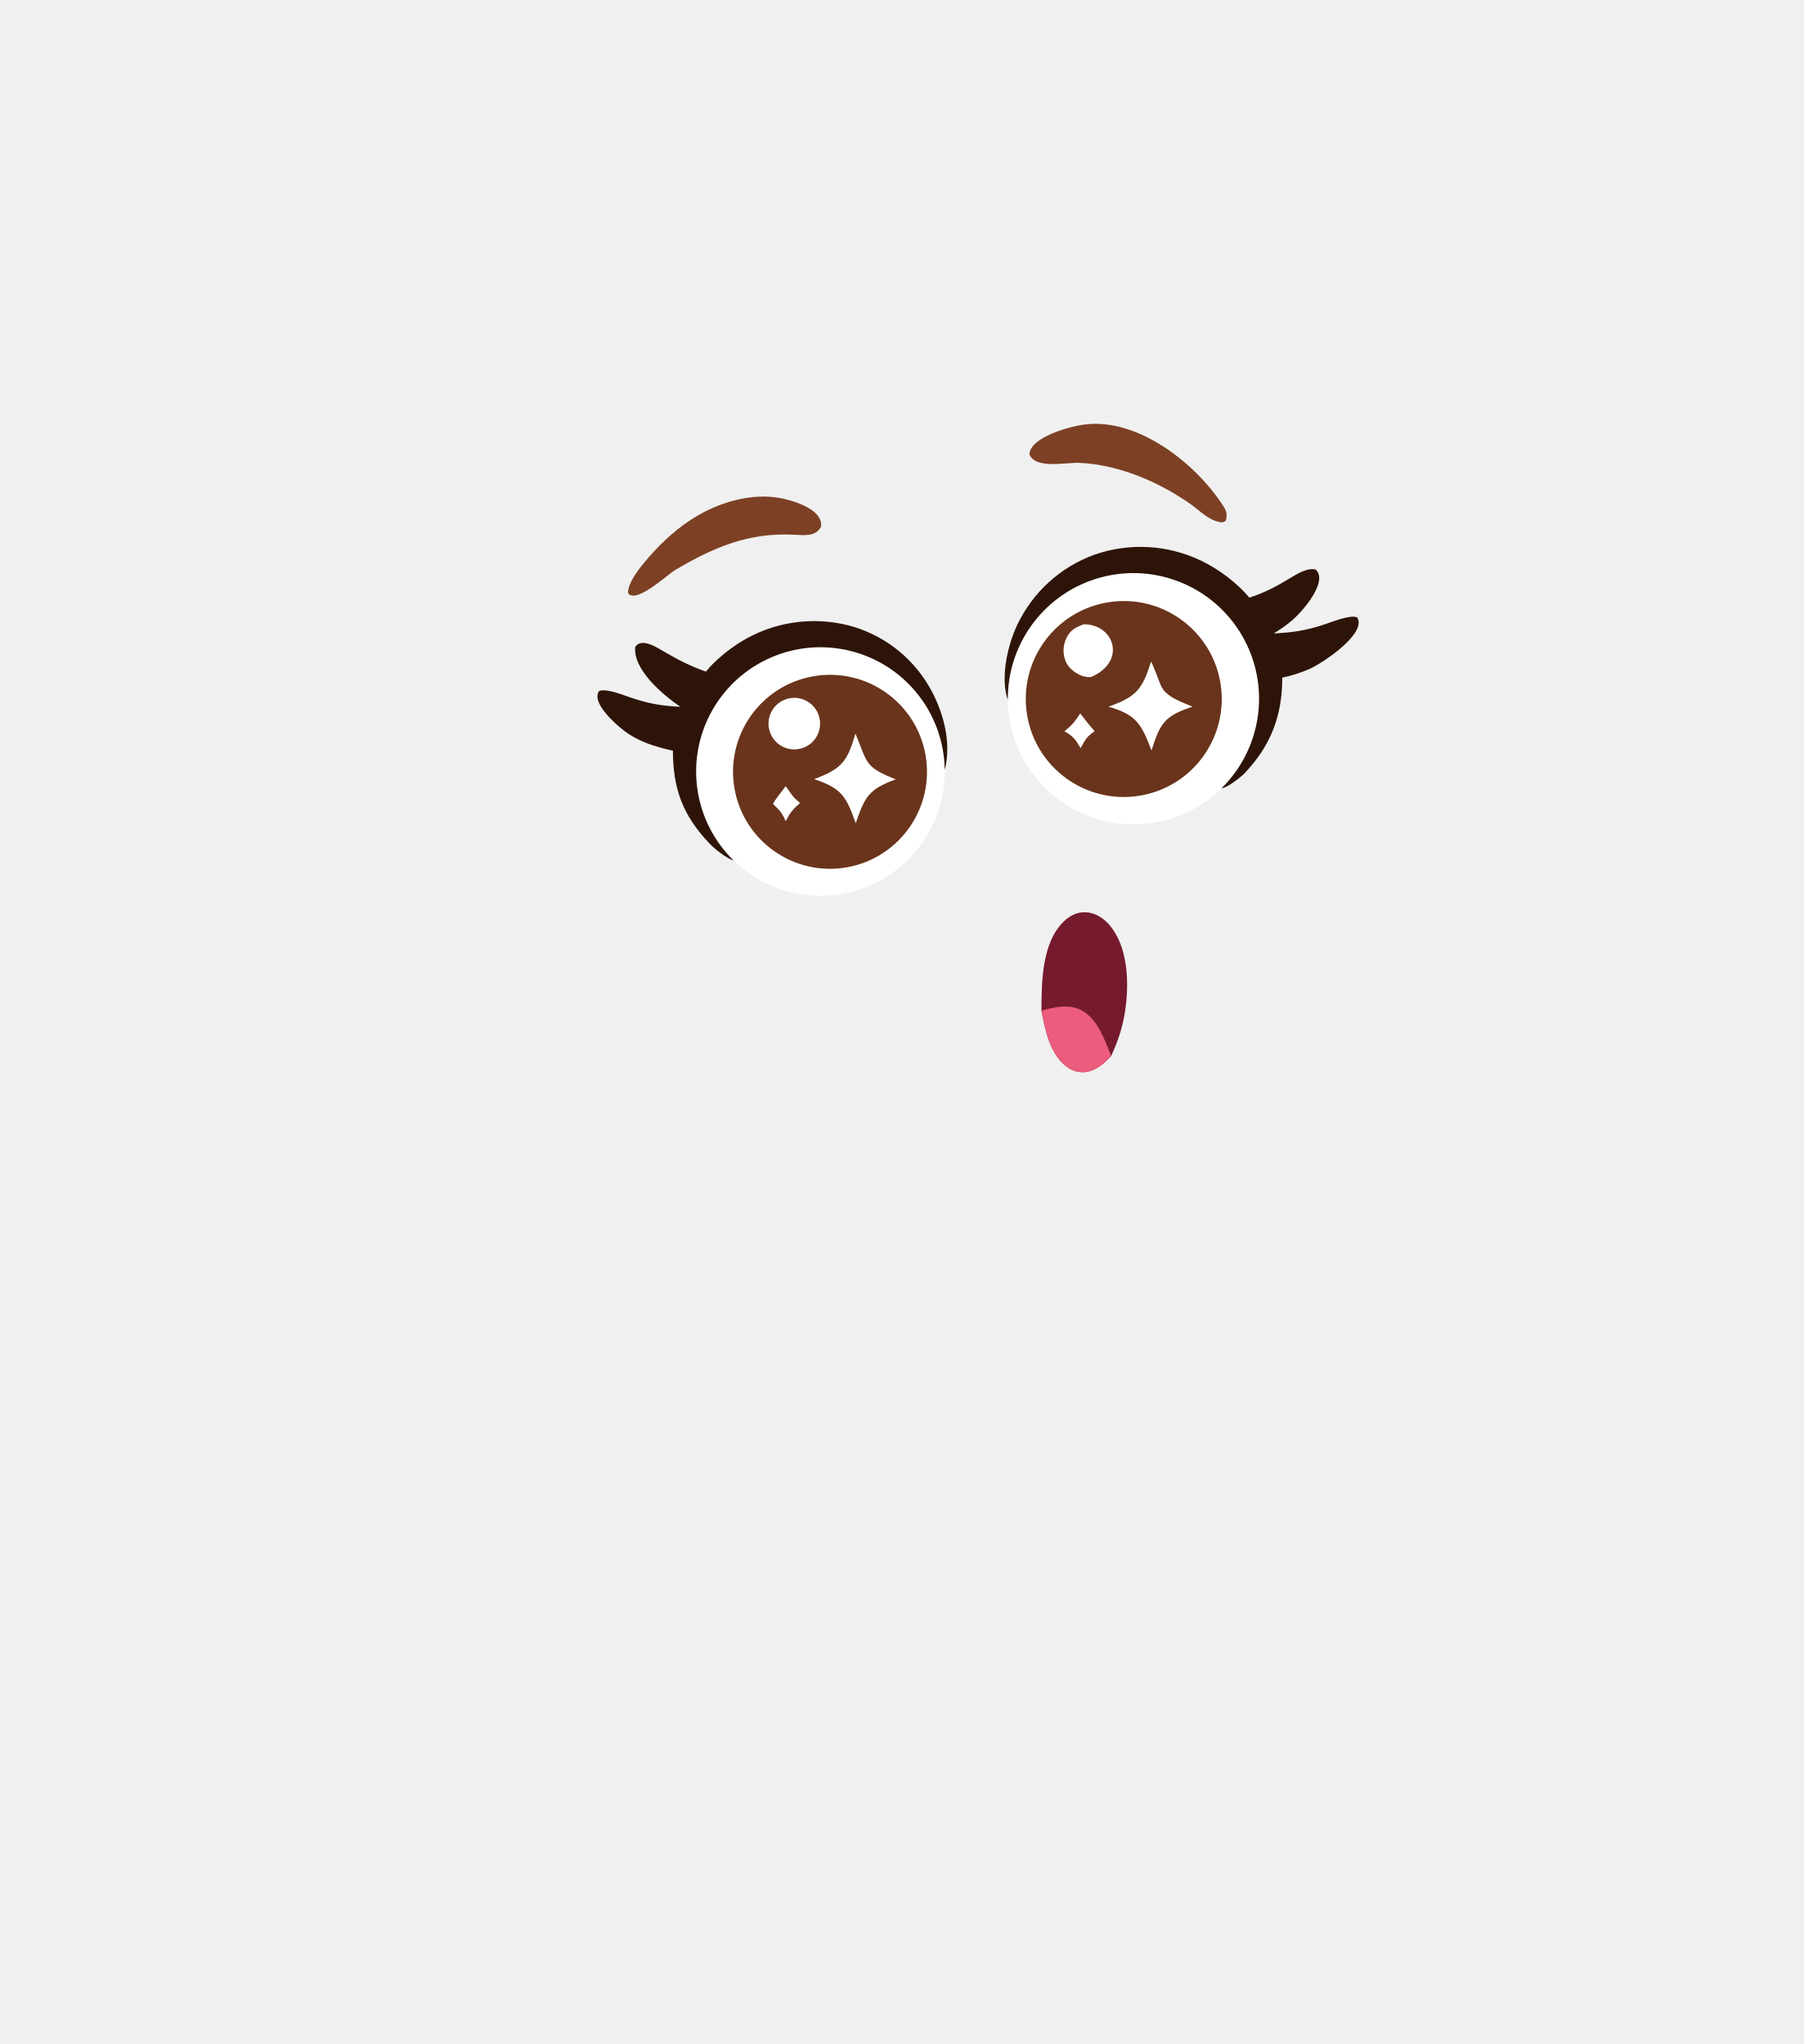
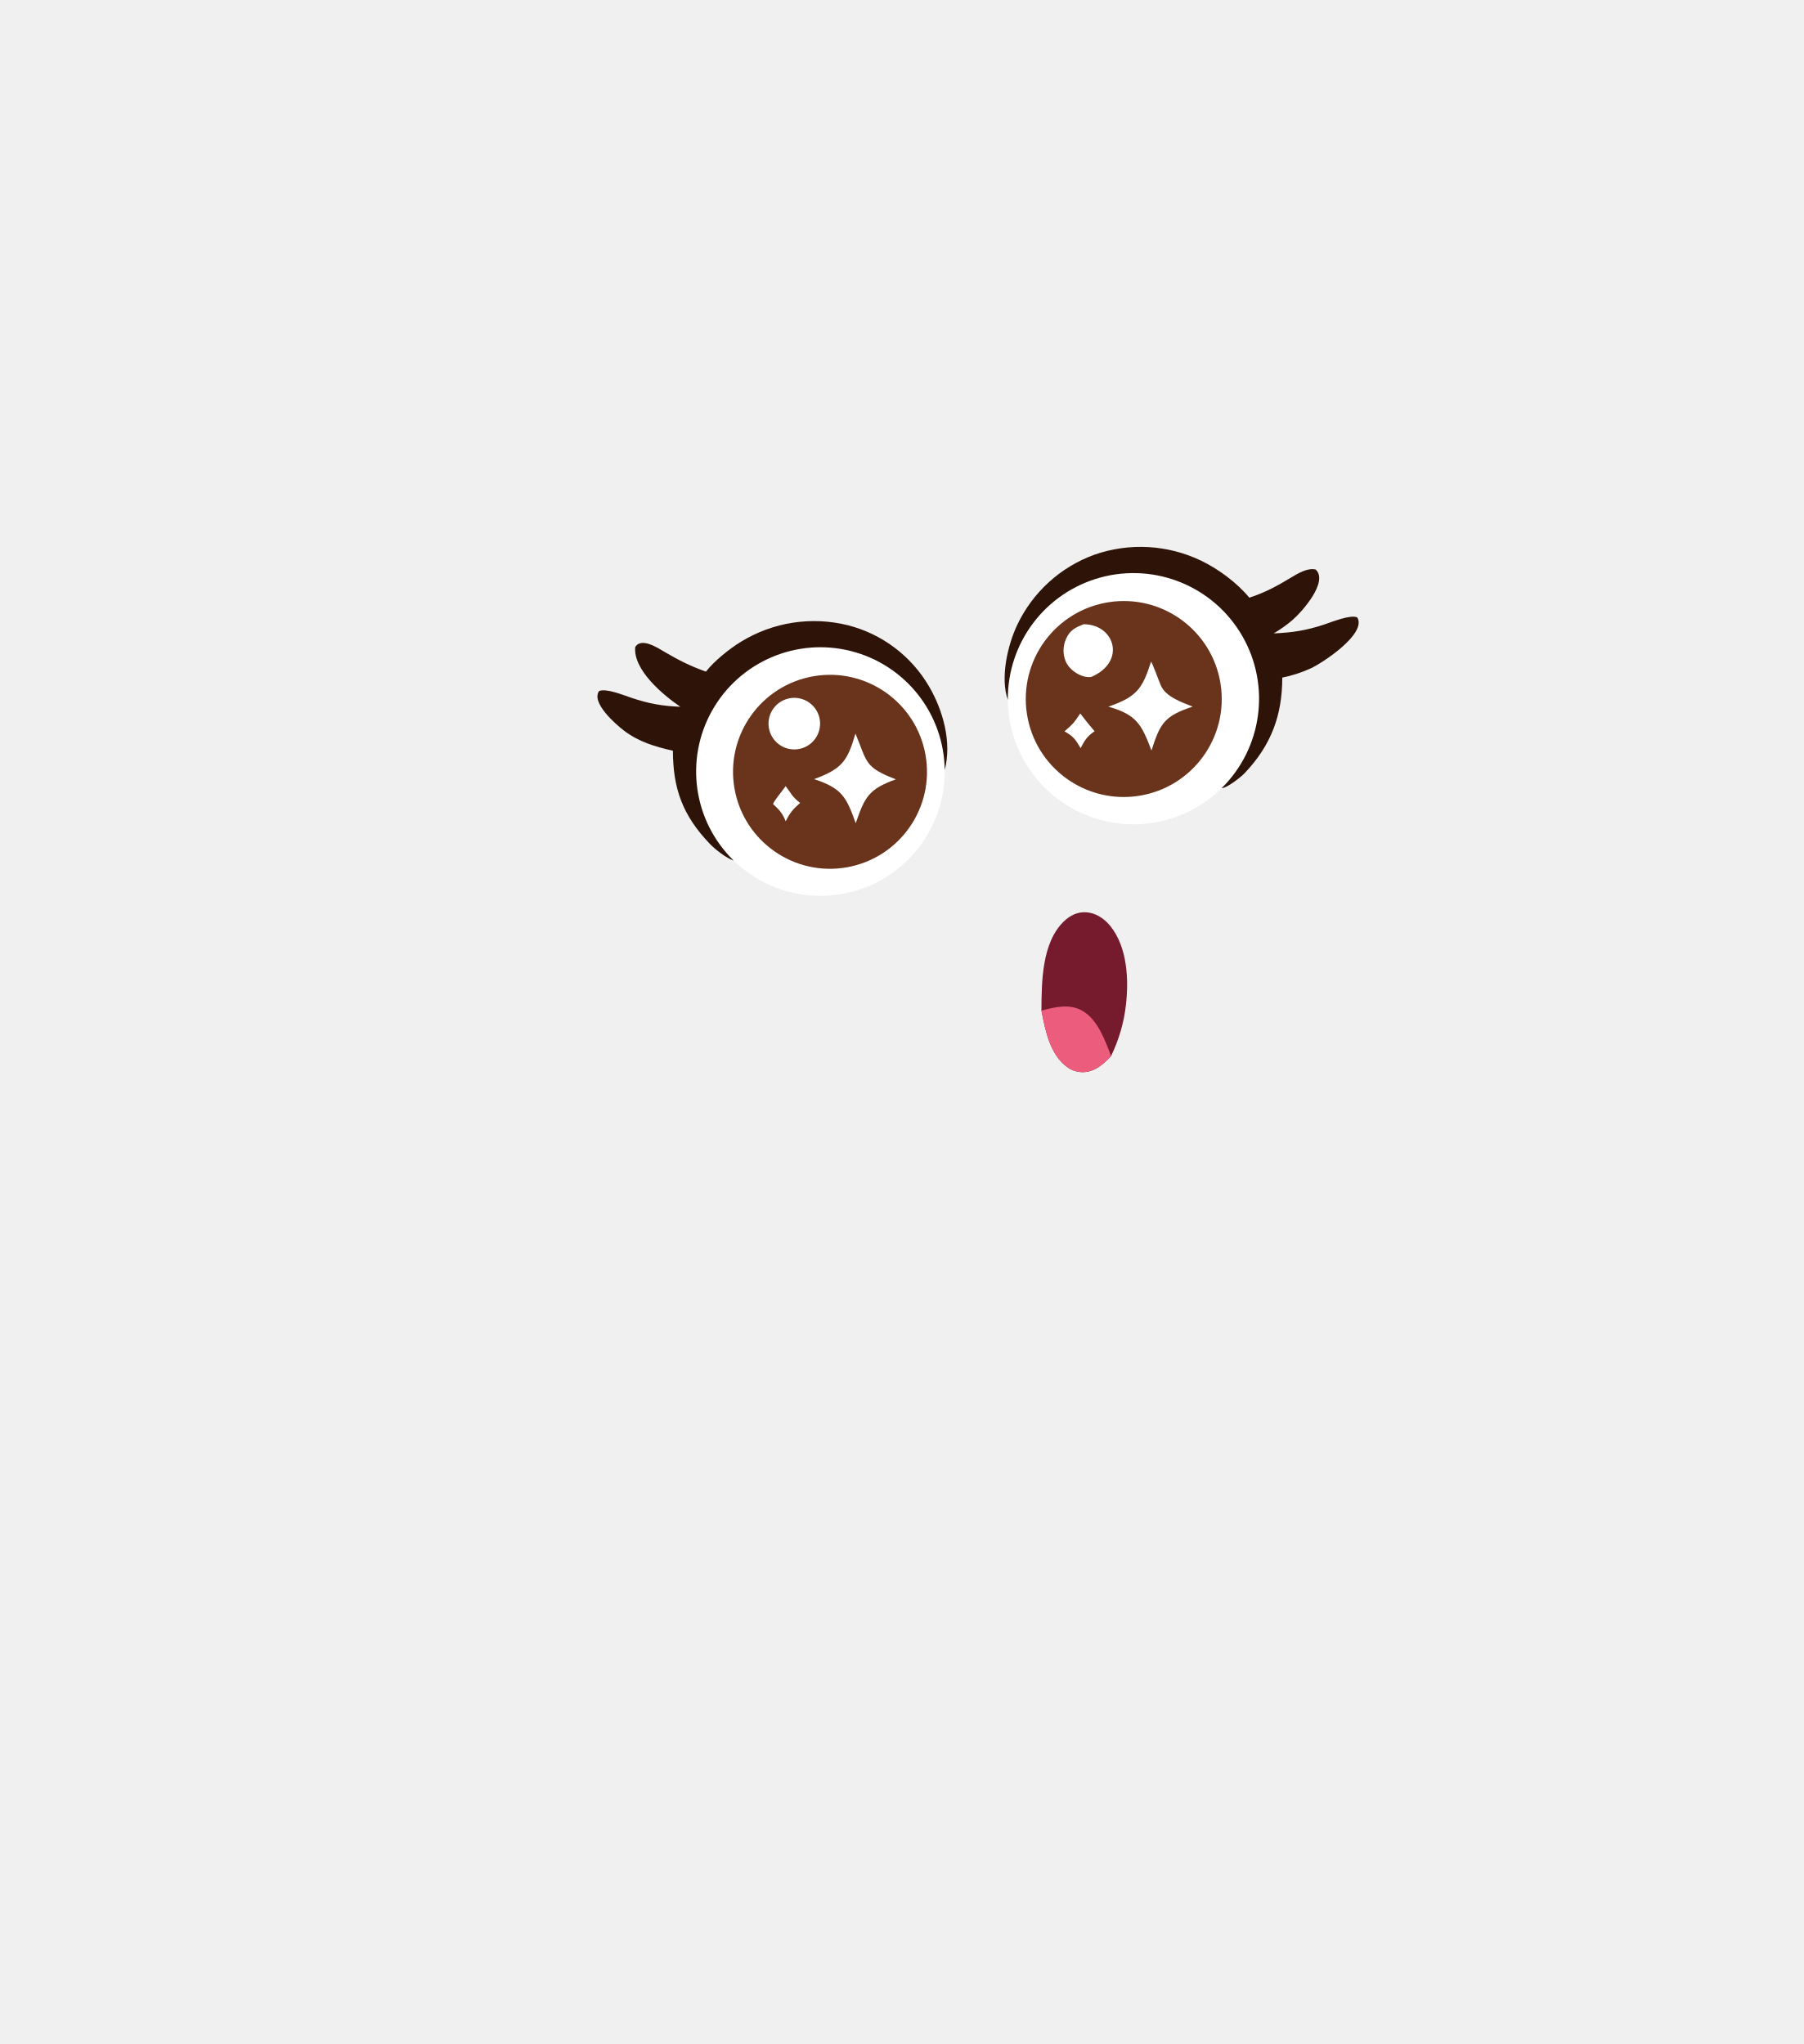
<svg xmlns="http://www.w3.org/2000/svg" width="1178" height="1335" viewBox="0 0 1178 1335" fill="none">
  <path d="M460.961 438.648C466.426 431.678 476.383 423.673 483.819 419.157C504.732 406.3 529.942 402.414 553.754 408.379C576.03 414.071 595.093 428.461 606.673 448.327C615.835 463.977 621.655 484.924 616.886 502.878C617.307 535.725 597.897 565.587 567.713 578.531C537.529 591.475 502.521 584.948 479.026 561.996C474.322 560.609 466.756 554.557 463.406 551.044C445.706 532.48 439.461 515.09 439.4 490.332C427.756 487.662 417.253 484.616 407.538 477.259C402.057 473.108 385.699 458.796 391.248 451.304C395.965 449.399 407.236 454.069 412.271 455.749C423.635 459.539 432.25 461.132 444.236 461.606C433.091 454.032 413.334 437.556 414.793 422.56C418.832 416.103 429.369 423.064 434.187 425.896C443.265 431.232 451.024 435.135 460.961 438.648Z" fill="white" />
  <path d="M460.961 438.648C466.426 431.678 476.383 423.673 483.819 419.157C504.732 406.3 529.942 402.414 553.754 408.379C576.03 414.071 595.093 428.461 606.673 448.327C615.835 463.977 621.655 484.924 616.886 502.878C616.414 466.149 591.346 434.313 555.757 425.25C520.17 416.187 482.932 432.155 464.959 464.187C446.985 496.219 452.755 536.331 479.026 561.996C474.322 560.609 466.756 554.557 463.406 551.044C445.706 532.48 439.461 515.09 439.4 490.332C427.756 487.662 417.253 484.616 407.538 477.259C402.057 473.108 385.699 458.796 391.248 451.304C395.965 449.399 407.236 454.069 412.271 455.749C423.635 459.539 432.25 461.132 444.236 461.606C433.091 454.032 413.334 437.556 414.793 422.56C418.832 416.103 429.369 423.064 434.187 425.896C443.265 431.232 451.024 435.135 460.961 438.648Z" fill="#2E1408" />
  <path d="M531.333 441.658C565.68 435.791 598.313 458.784 604.355 493.11C610.397 527.436 587.577 560.194 553.291 566.413C518.755 572.678 485.714 549.649 479.629 515.074C473.543 480.498 496.735 447.567 531.333 441.658Z" fill="#69341B" />
  <path d="M558.611 479.106C566.465 498.121 564.432 501.038 584.96 509.002C567.154 515.445 564.707 520.521 558.784 537.68C552.638 520.331 549.634 514.799 531.624 508.879C549.79 502.097 553.291 497.361 558.611 479.106Z" fill="white" />
  <path d="M514.932 456.204C523.981 454.141 532.993 459.791 535.082 468.836C537.171 477.88 531.55 486.911 522.514 489.028C513.439 491.154 504.364 485.502 502.266 476.419C500.167 467.335 505.845 458.275 514.932 456.204Z" fill="white" />
  <path d="M513.02 513.449C517.158 518.857 516.885 519.991 522.443 524.421C517.641 528.72 515.902 530.742 513.05 536.41C511.165 531.666 509.303 529.327 505.637 525.936L504.825 525.193C504.942 523.533 511.068 516.393 513.02 513.449Z" fill="white" />
-   <path d="M491.428 324.673C496.384 324.147 501.384 324.195 506.329 324.816C515.09 325.887 537.794 331.93 536.125 344.033C532.732 350.448 525.718 349.62 518.795 349.25C488.744 347.645 466.067 357.427 440.575 372.474C434.508 376.409 415.001 394.658 410.081 387.322C409.999 381.152 416.208 372.905 420.008 368.257C438.505 345.641 461.659 328.06 491.428 324.673Z" fill="#7D4024" />
  <path d="M658.119 457.079C653.047 442.929 657.908 421.629 664.104 408.425C674.184 386.941 692.387 370.338 714.694 362.264C737.467 354.329 762.451 355.718 784.201 366.129C795.56 371.567 807.686 380.522 815.81 390.358C825.991 387.022 833.667 382.882 842.769 377.39C847.228 374.693 853.826 370.636 859.145 371.973C867.661 379.969 850.226 399.569 844.011 404.958C840.192 408.207 836.098 411.121 831.775 413.667C843.801 413.205 853.04 411.735 864.509 407.948C869.242 406.387 881.99 401.155 886.276 403.251C892.801 413.718 863.823 432.921 855.846 436.573C849.915 439.262 843.71 441.273 837.331 442.57C837.313 467.493 829.929 486.918 812.639 505.1C810.327 507.533 801.061 514.838 797.753 514.753C774.304 537.899 739.276 544.765 708.827 532.189C678.378 519.611 658.402 490.031 658.119 457.079Z" fill="white" />
  <path d="M658.119 457.079C653.047 442.929 657.908 421.629 664.104 408.425C674.184 386.941 692.387 370.338 714.694 362.264C737.467 354.329 762.451 355.718 784.201 366.129C795.56 371.567 807.686 380.522 815.81 390.358C825.991 387.022 833.667 382.882 842.769 377.39C847.228 374.693 853.826 370.636 859.145 371.973C867.661 379.969 850.226 399.569 844.011 404.958C840.192 408.207 836.098 411.121 831.775 413.667C843.801 413.205 853.04 411.735 864.509 407.948C869.242 406.387 881.99 401.155 886.276 403.251C892.801 413.718 863.823 432.921 855.846 436.573C849.915 439.262 843.71 441.273 837.331 442.57C837.313 467.493 829.929 486.918 812.639 505.1C810.327 507.533 801.061 514.838 797.753 514.753C824.291 488.56 829.829 447.761 811.232 415.438C792.635 383.115 754.592 367.4 718.615 377.184C682.637 386.968 657.79 419.789 658.119 457.079Z" fill="#2E1408" />
  <path d="M724.079 393.305C758.997 387.93 791.657 411.873 797.04 446.791C802.431 481.71 778.507 514.388 743.599 519.793C708.672 525.201 675.975 501.254 670.583 466.315C665.191 431.376 689.152 398.684 724.079 393.305Z" fill="#69341B" />
  <path d="M751.64 432.146C752.6 433.241 756.895 445.155 758.056 447.78C761.281 455.118 771.617 458.646 778.8 461.516C760.45 467.576 757.59 472.285 751.915 490.168C745.381 473.054 742.283 466.852 723.787 461.542C742.127 455.147 745.92 450.142 751.64 432.146Z" fill="white" />
  <path d="M707.639 407.718C727.799 407.725 735.758 432.118 712.583 442.136C706.333 443.064 698.273 437.737 695.888 431.953C693.941 427.235 694.023 421.925 696.116 417.271C698.702 411.428 702.257 409.851 707.639 407.718Z" fill="white" />
  <path d="M705.391 465.981C708.562 470.196 711.313 473.605 714.758 477.599C709.741 480.985 708.37 483.499 705.638 488.638C702.394 483.051 700.722 480.735 695.092 477.675C700.219 473.313 701.736 471.592 705.391 465.981Z" fill="white" />
-   <path d="M708.119 277.297C743.092 272.638 781.546 303.096 799.229 331.181C801.13 334.194 801.413 336.939 800.39 340.199L798.151 341.21C790.584 340.594 785.056 335.074 779.006 330.378C758.042 315.229 731.185 303.521 705.003 302.313C695.956 301.896 676.263 306.598 672.242 296.831C672.398 285.528 698.999 278.357 708.119 277.297Z" fill="#7D4024" />
  <path d="M680.053 660.043C680.137 641.348 680.299 615.565 694.785 601.699C698.799 597.861 703.55 595.515 709.232 595.835C715.506 596.188 721.087 599.951 724.96 604.719C736.222 618.589 737.183 639.915 735.17 656.847C733.789 668.464 730.593 679.078 725.573 689.662C721.798 693.88 716.733 698.377 711.096 699.751C706.328 700.948 701.278 700.022 697.246 697.213C685.602 689.013 682.597 673.049 680.053 660.043Z" fill="#761A2E" />
  <path d="M680.053 660.043C688.996 657.748 698.463 655.284 706.989 660.3C716.958 666.162 721.55 679.538 725.573 689.662C721.798 693.88 716.733 698.377 711.096 699.751C706.328 700.948 701.278 700.022 697.246 697.213C685.602 689.013 682.597 673.049 680.053 660.043Z" fill="#EC5C7C" />
</svg>
